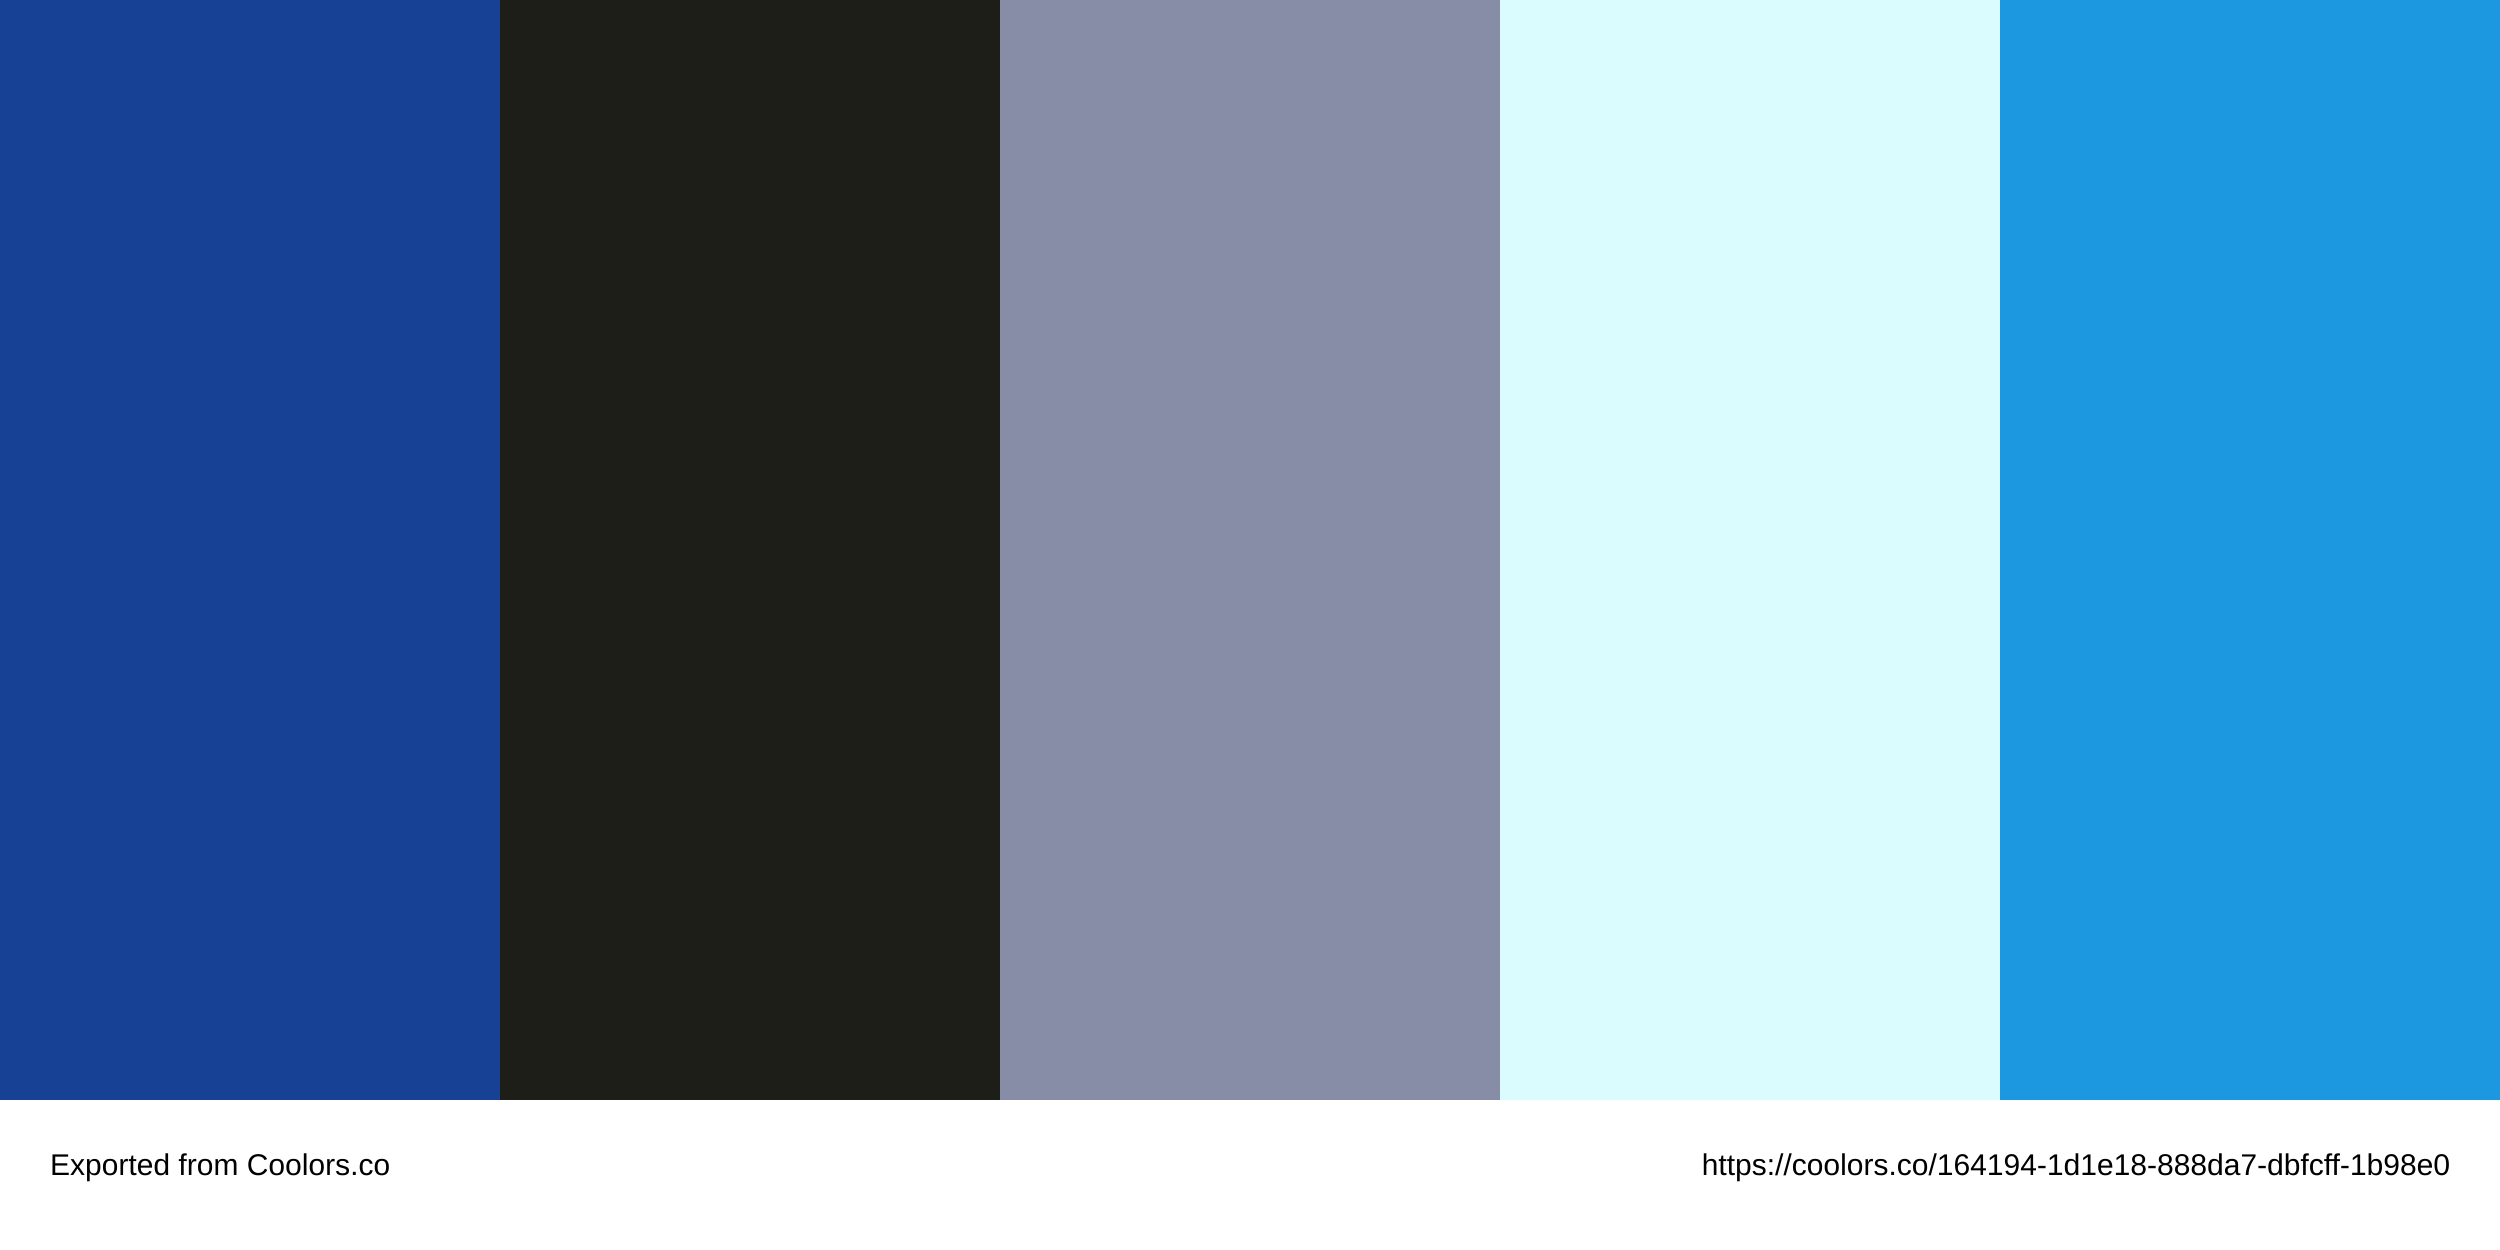
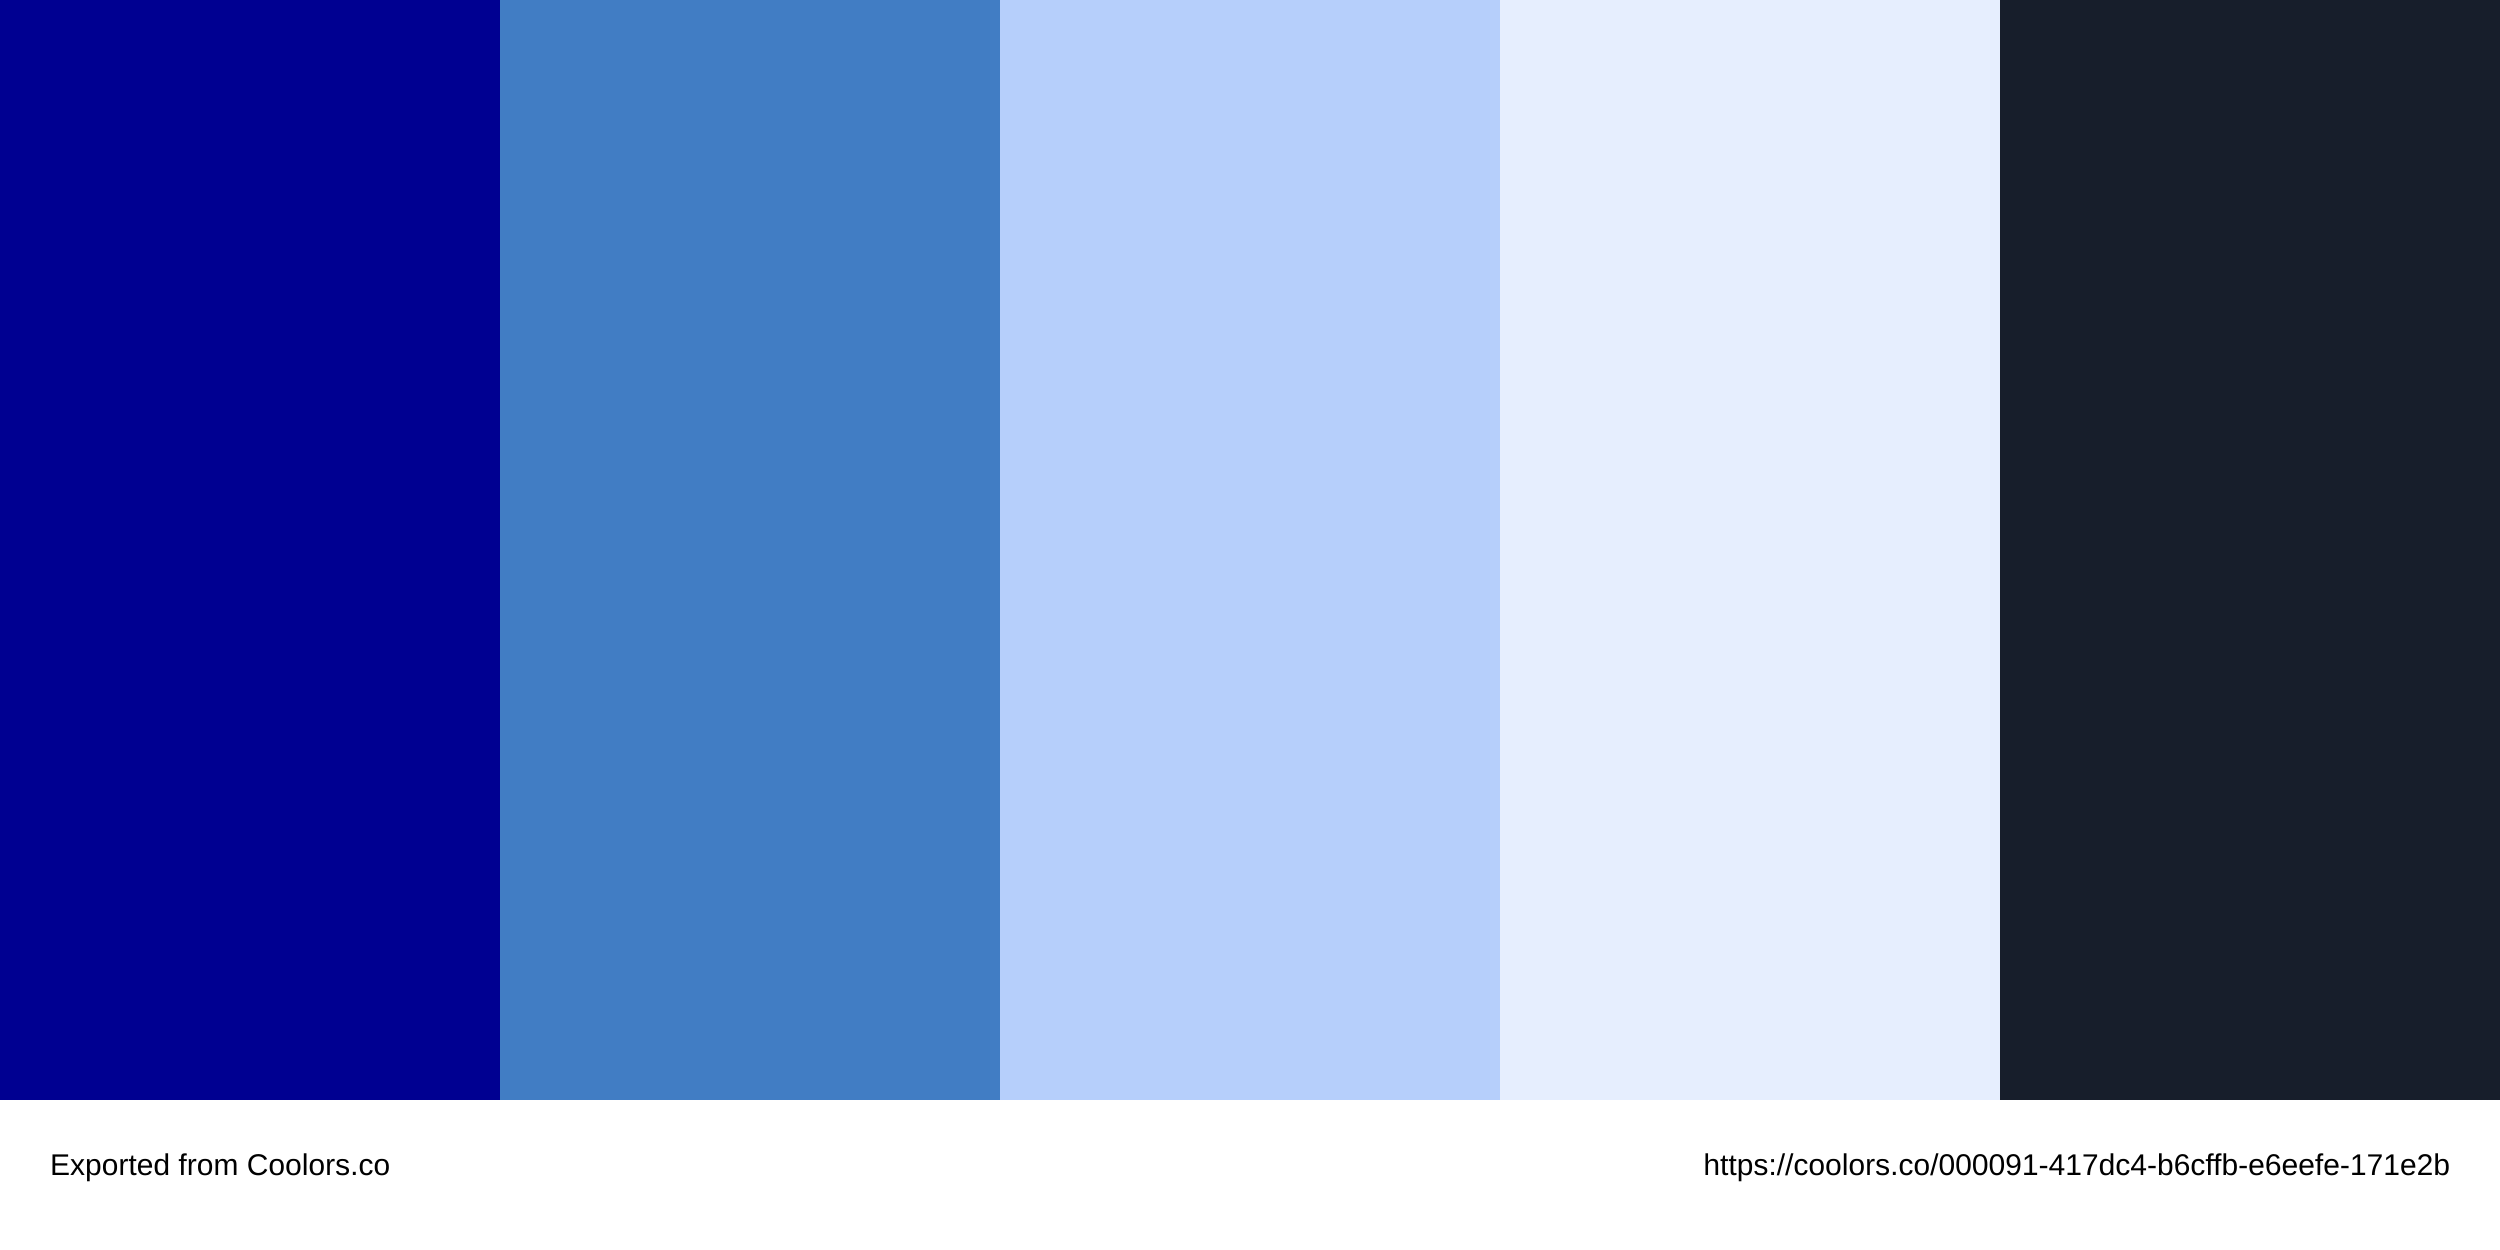
<svg xmlns="http://www.w3.org/2000/svg" version="1.1" viewBox="0 0 500 250" xml:space="preserve">
-   <rect fill="#164194" x="0" y="0" width="100" height="220" />,<rect fill="#1d1e18" x="100" y="0" width="100" height="220" />,<rect fill="#888da7" x="200" y="0" width="100" height="220" />,<rect fill="#dbfcff" x="300" y="0" width="100" height="220" />,<rect fill="#1b98e0" x="400" y="0" width="100" height="220" />
+   <rect fill="#000091" x="0" y="0" width="100" height="220" />,<rect fill="#417dc4" x="100" y="0" width="100" height="220" />,<rect fill="#b6cffb" x="200" y="0" width="100" height="220" />,<rect fill="#e6eefe" x="300" y="0" width="100" height="220" />,<rect fill="#171e2b" x="400" y="0" width="100" height="220" />
  <text x="10" y="235" font-family="Arial" font-size="6" alignment-baseline="middle">Exported from Coolors.co</text>
-   <text x="490" y="235" font-family="Arial" font-size="6" alignment-baseline="middle" text-anchor="end">https://coolors.co/164194-1d1e18-888da7-dbfcff-1b98e0</text>
+   <text x="490" y="235" font-family="Arial" font-size="6" alignment-baseline="middle" text-anchor="end">https://coolors.co/000091-417dc4-b6cffb-e6eefe-171e2b</text>
</svg>
